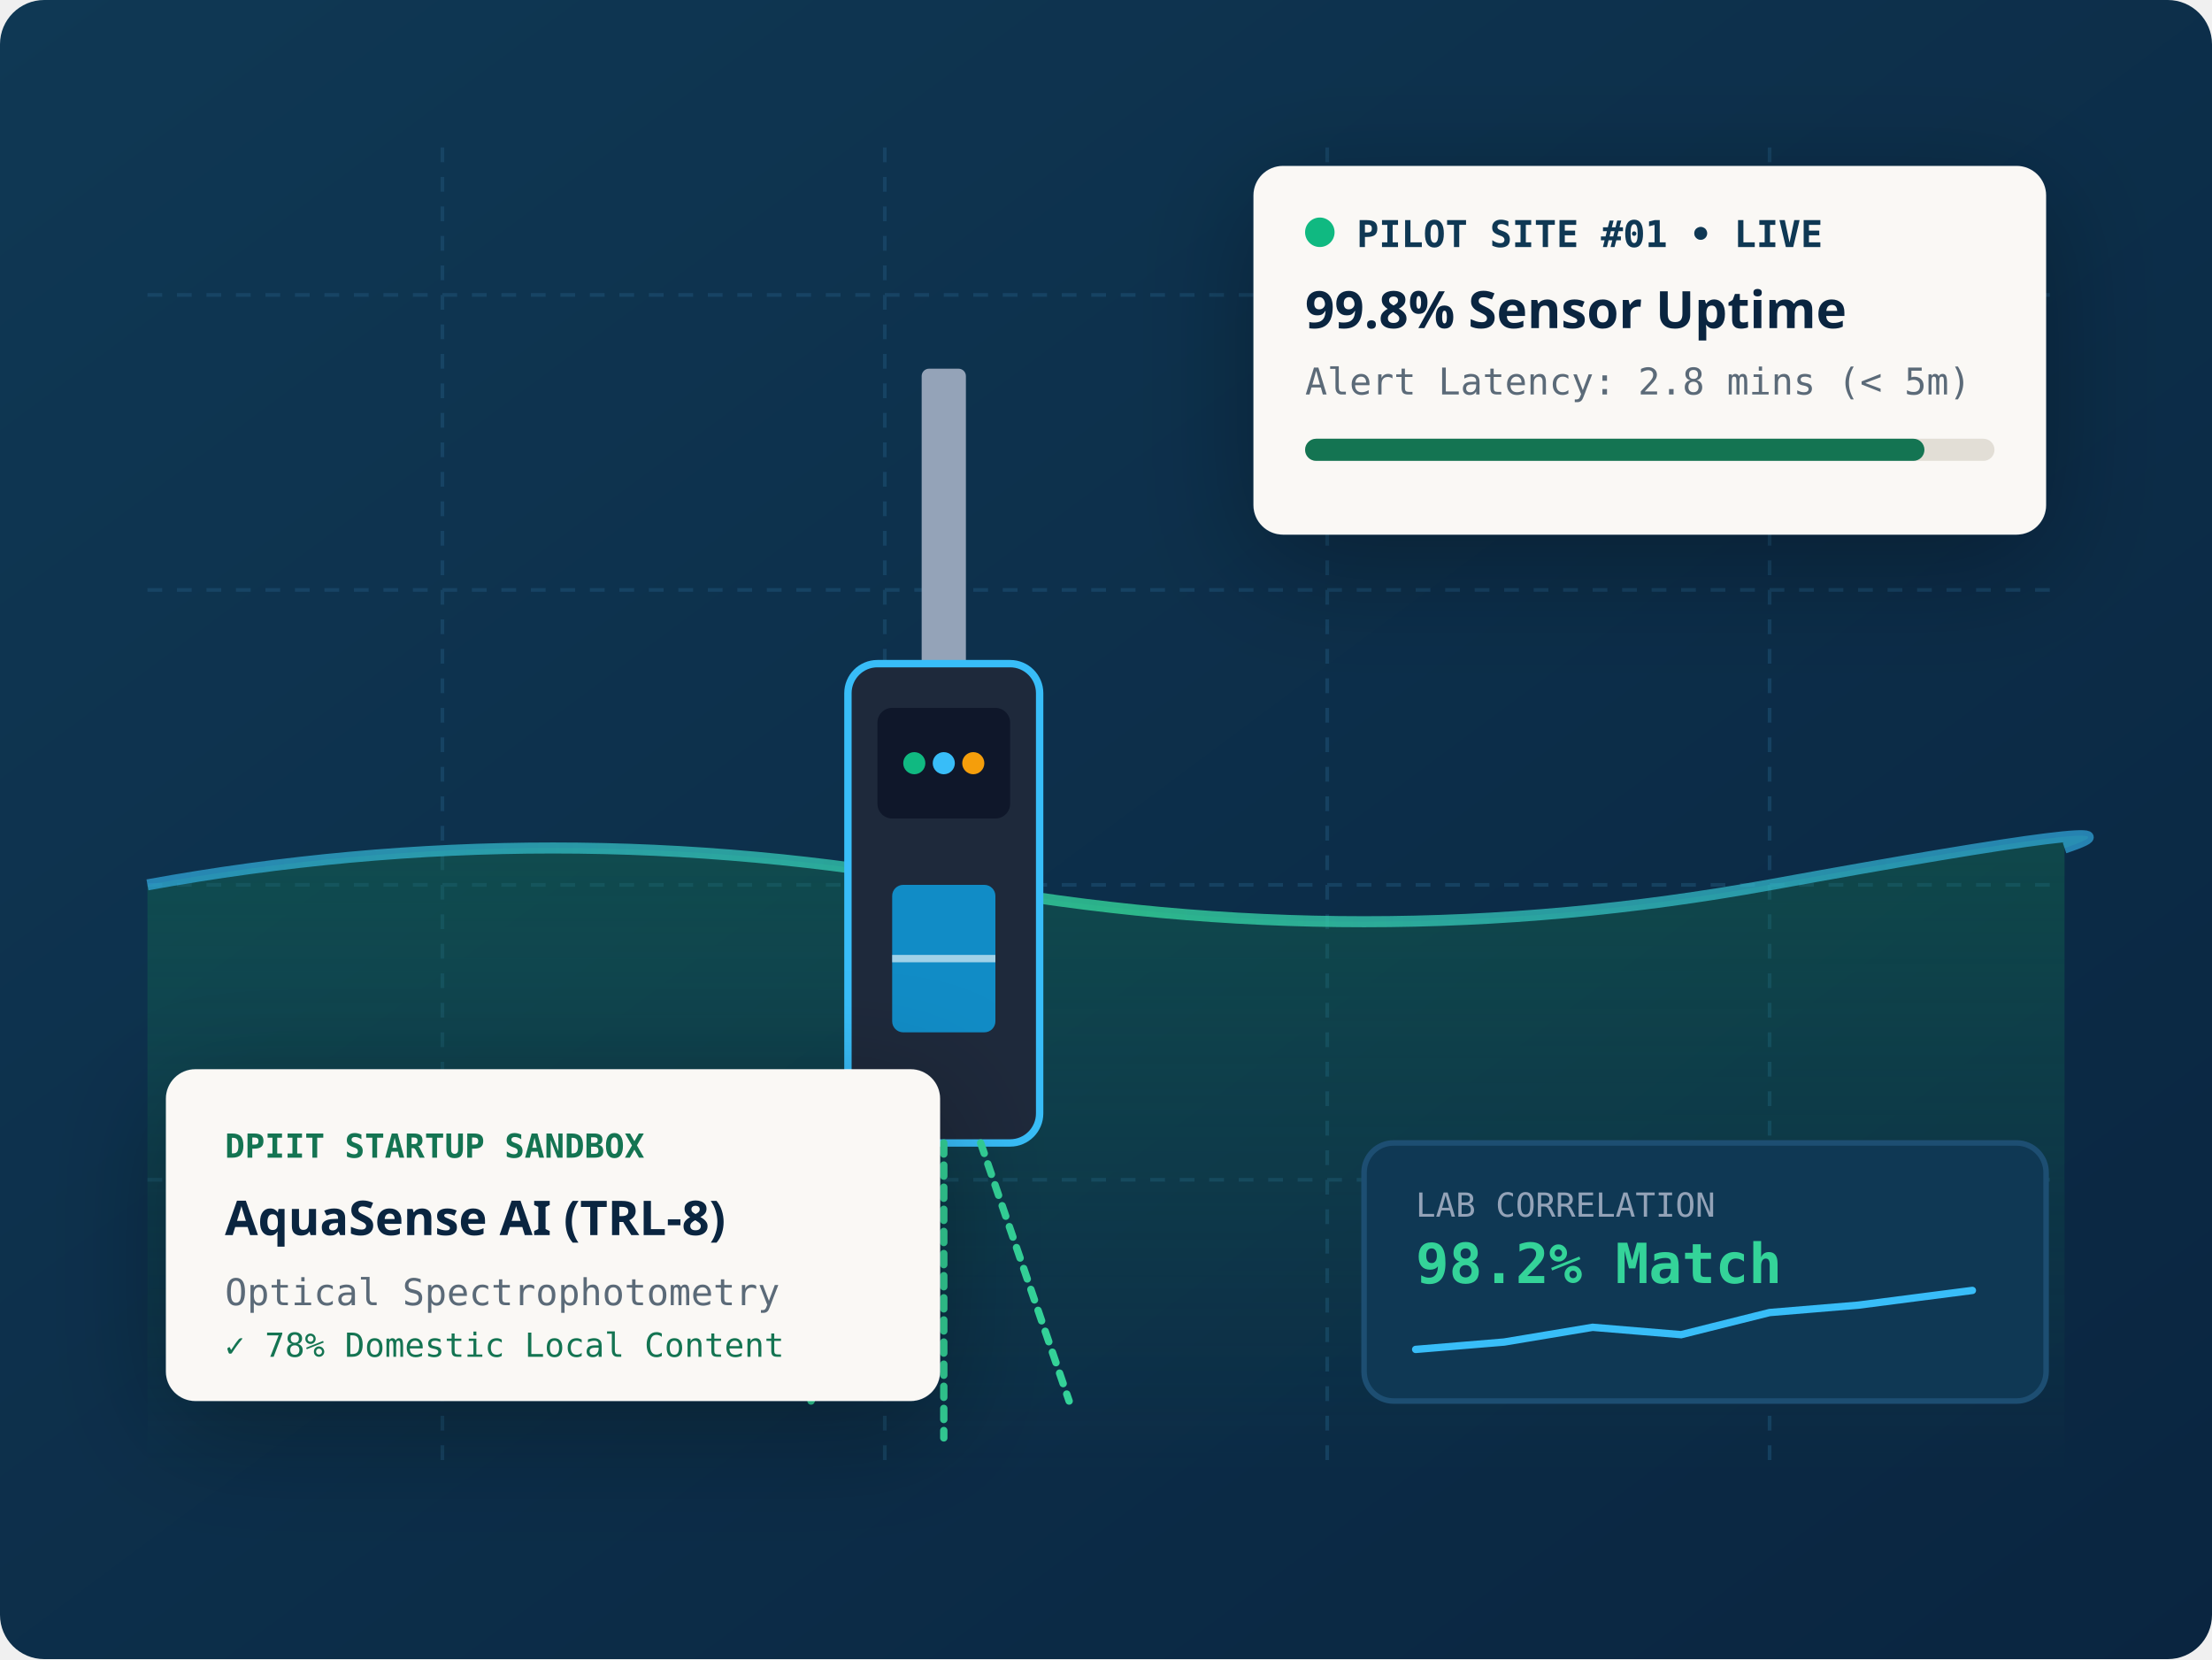
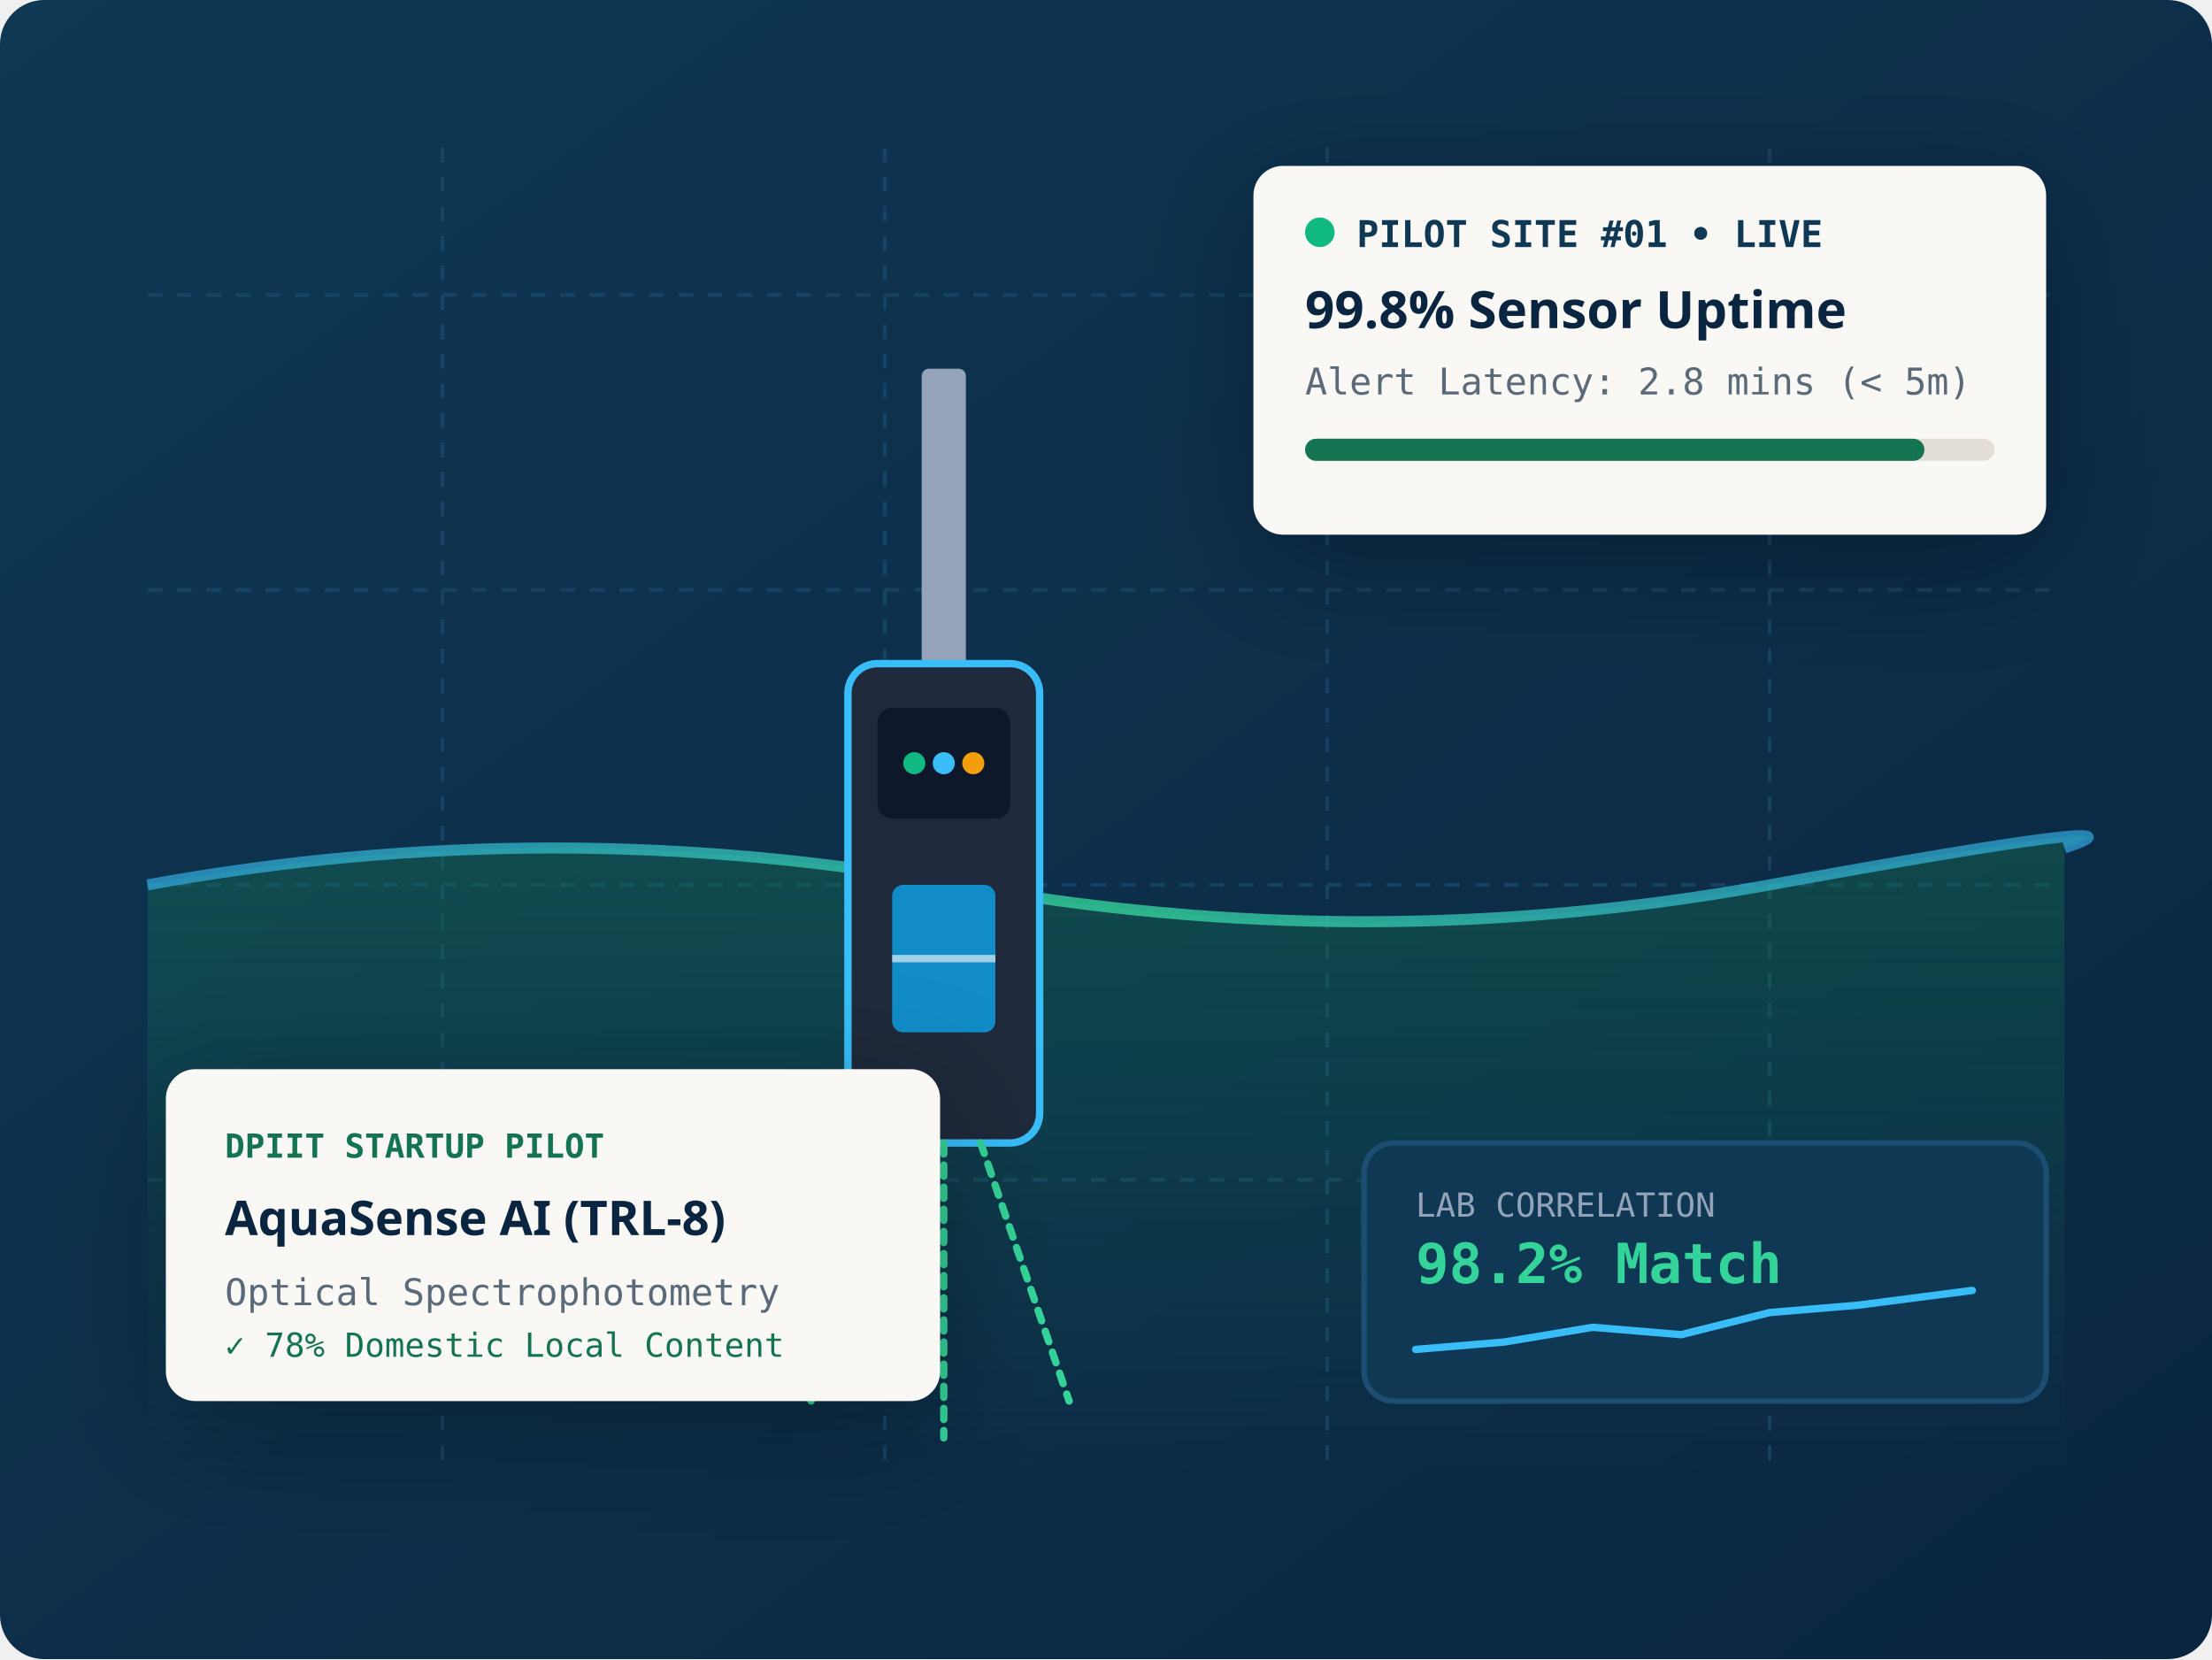
<svg xmlns="http://www.w3.org/2000/svg" viewBox="0 0 600 450" width="100%" height="100%">
  <defs>
    <linearGradient id="bgGrad" x1="0%" y1="0%" x2="100%" y2="100%">
      <stop offset="0%" stop-color="#0F3854" />
      <stop offset="100%" stop-color="#0A2540" />
    </linearGradient>
    <linearGradient id="glowGrad" x1="0%" y1="0%" x2="0%" y2="100%">
      <stop offset="0%" stop-color="#147452" stop-opacity="0.4" />
      <stop offset="100%" stop-color="#147452" stop-opacity="0.0" />
    </linearGradient>
    <linearGradient id="waveGrad" x1="0%" y1="0%" x2="100%" y2="0%">
      <stop offset="0%" stop-color="#38BDF8" stop-opacity="0.6" />
      <stop offset="50%" stop-color="#34D399" stop-opacity="0.8" />
      <stop offset="100%" stop-color="#38BDF8" stop-opacity="0.6" />
    </linearGradient>
  </defs>
  <rect width="600" height="450" rx="12" fill="url(#bgGrad)" />
  <g stroke="#1D4E72" stroke-width="1" stroke-dasharray="4 4" opacity="0.6">
    <line x1="40" y1="80" x2="560" y2="80" />
    <line x1="40" y1="160" x2="560" y2="160" />
    <line x1="40" y1="240" x2="560" y2="240" />
    <line x1="40" y1="320" x2="560" y2="320" />
    <line x1="120" y1="40" x2="120" y2="400" />
    <line x1="240" y1="40" x2="240" y2="400" />
    <line x1="360" y1="40" x2="360" y2="400" />
    <line x1="480" y1="40" x2="480" y2="400" />
  </g>
  <path d="M 40,240 Q 150,220 260,240 T 480,240 T 560,230 L 560,400 L 40,400 Z" fill="url(#glowGrad)" />
  <path d="M 40,240 Q 150,220 260,240 T 480,240 T 560,230" fill="none" stroke="url(#waveGrad)" stroke-width="3" />
  <g transform="translate(180, 100)">
    <rect x="70" y="0" width="12" height="90" fill="#94A3B8" rx="2" />
    <rect x="50" y="80" width="52" height="130" rx="8" fill="#1E293B" stroke="#38BDF8" stroke-width="2" />
    <rect x="58" y="92" width="36" height="30" rx="4" fill="#0F172A" />
    <circle cx="68" cy="107" r="3" fill="#10B981">
      <animate attributeName="opacity" values="1;0.3;1" dur="2s" repeatCount="indefinite" />
    </circle>
    <circle cx="76" cy="107" r="3" fill="#38BDF8" />
    <circle cx="84" cy="107" r="3" fill="#F59E0B" />
    <rect x="62" y="140" width="28" height="40" rx="3" fill="#0EA5E9" opacity="0.8" />
    <line x1="62" y1="160" x2="90" y2="160" stroke="#FFFFFF" stroke-width="2" opacity="0.6" />
    <path d="M 66,210 L 40,280 M 76,210 L 76,290 M 86,210 L 110,280" stroke="#34D399" stroke-width="2" stroke-linecap="round" stroke-dasharray="3 3">
      <animate attributeName="stroke-dashoffset" values="0;12" dur="1.5s" repeatCount="indefinite" />
    </path>
  </g>
  <g transform="translate(340, 45)">
    <rect width="215" height="100" rx="8" fill="#FAF8F5" filter="drop-shadow(0px 8px 16px rgba(0,0,0,0.3))" />
    <rect x="14" y="14" width="8" height="8" rx="4" fill="#10B981" />
    <text x="28" y="22" font-family="monospace" font-size="10" font-weight="bold" fill="#0F3854">PILOT SITE #01 • LIVE</text>
    <text x="14" y="44" font-family="sans-serif" font-size="14" font-weight="bold" fill="#0A2540">99.8% Sensor Uptime</text>
    <text x="14" y="62" font-family="monospace" font-size="10" fill="#5B6A78">Alert Latency: 2.8 mins (&lt; 5m)</text>
    <rect x="14" y="74" width="187" height="6" rx="3" fill="#E2DED6" />
    <rect x="14" y="74" width="168" height="6" rx="3" fill="#147452" />
  </g>
  <g transform="translate(45, 290)">
    <rect width="210" height="90" rx="8" fill="#FAF8F5" filter="drop-shadow(0px 8px 16px rgba(0,0,0,0.3))" />
-     <text x="16" y="24" font-family="monospace" font-size="9" font-weight="bold" fill="#147452">DPIIT STARTUP SANDBOX</text>
+     <text x="16" y="24" font-family="monospace" font-size="9" font-weight="bold" fill="#147452">DPIIT STARTUP PILOT</text>
    <text x="16" y="45" font-family="sans-serif" font-size="13" font-weight="bold" fill="#0A2540">AquaSense AI (TRL-8)</text>
    <text x="16" y="64" font-family="monospace" font-size="10" fill="#5B6A78">Optical Spectrophotometry</text>
    <text x="16" y="78" font-family="monospace" font-size="9" fill="#147452">✓ 78% Domestic Local Content</text>
  </g>
  <g transform="translate(370, 310)">
    <rect width="185" height="70" rx="8" fill="#0F3854" stroke="#1D4E72" stroke-width="1.5" />
    <text x="14" y="20" font-family="monospace" font-size="9" fill="#94A3B8">LAB CORRELATION</text>
    <text x="14" y="38" font-family="monospace" font-size="15" font-weight="bold" fill="#34D399">98.2% Match</text>
    <path d="M 14,56 L 38,54 L 62,50 L 86,52 L 110,46 L 134,44 L 165,40" fill="none" stroke="#38BDF8" stroke-width="2" stroke-linecap="round" />
  </g>
</svg>
